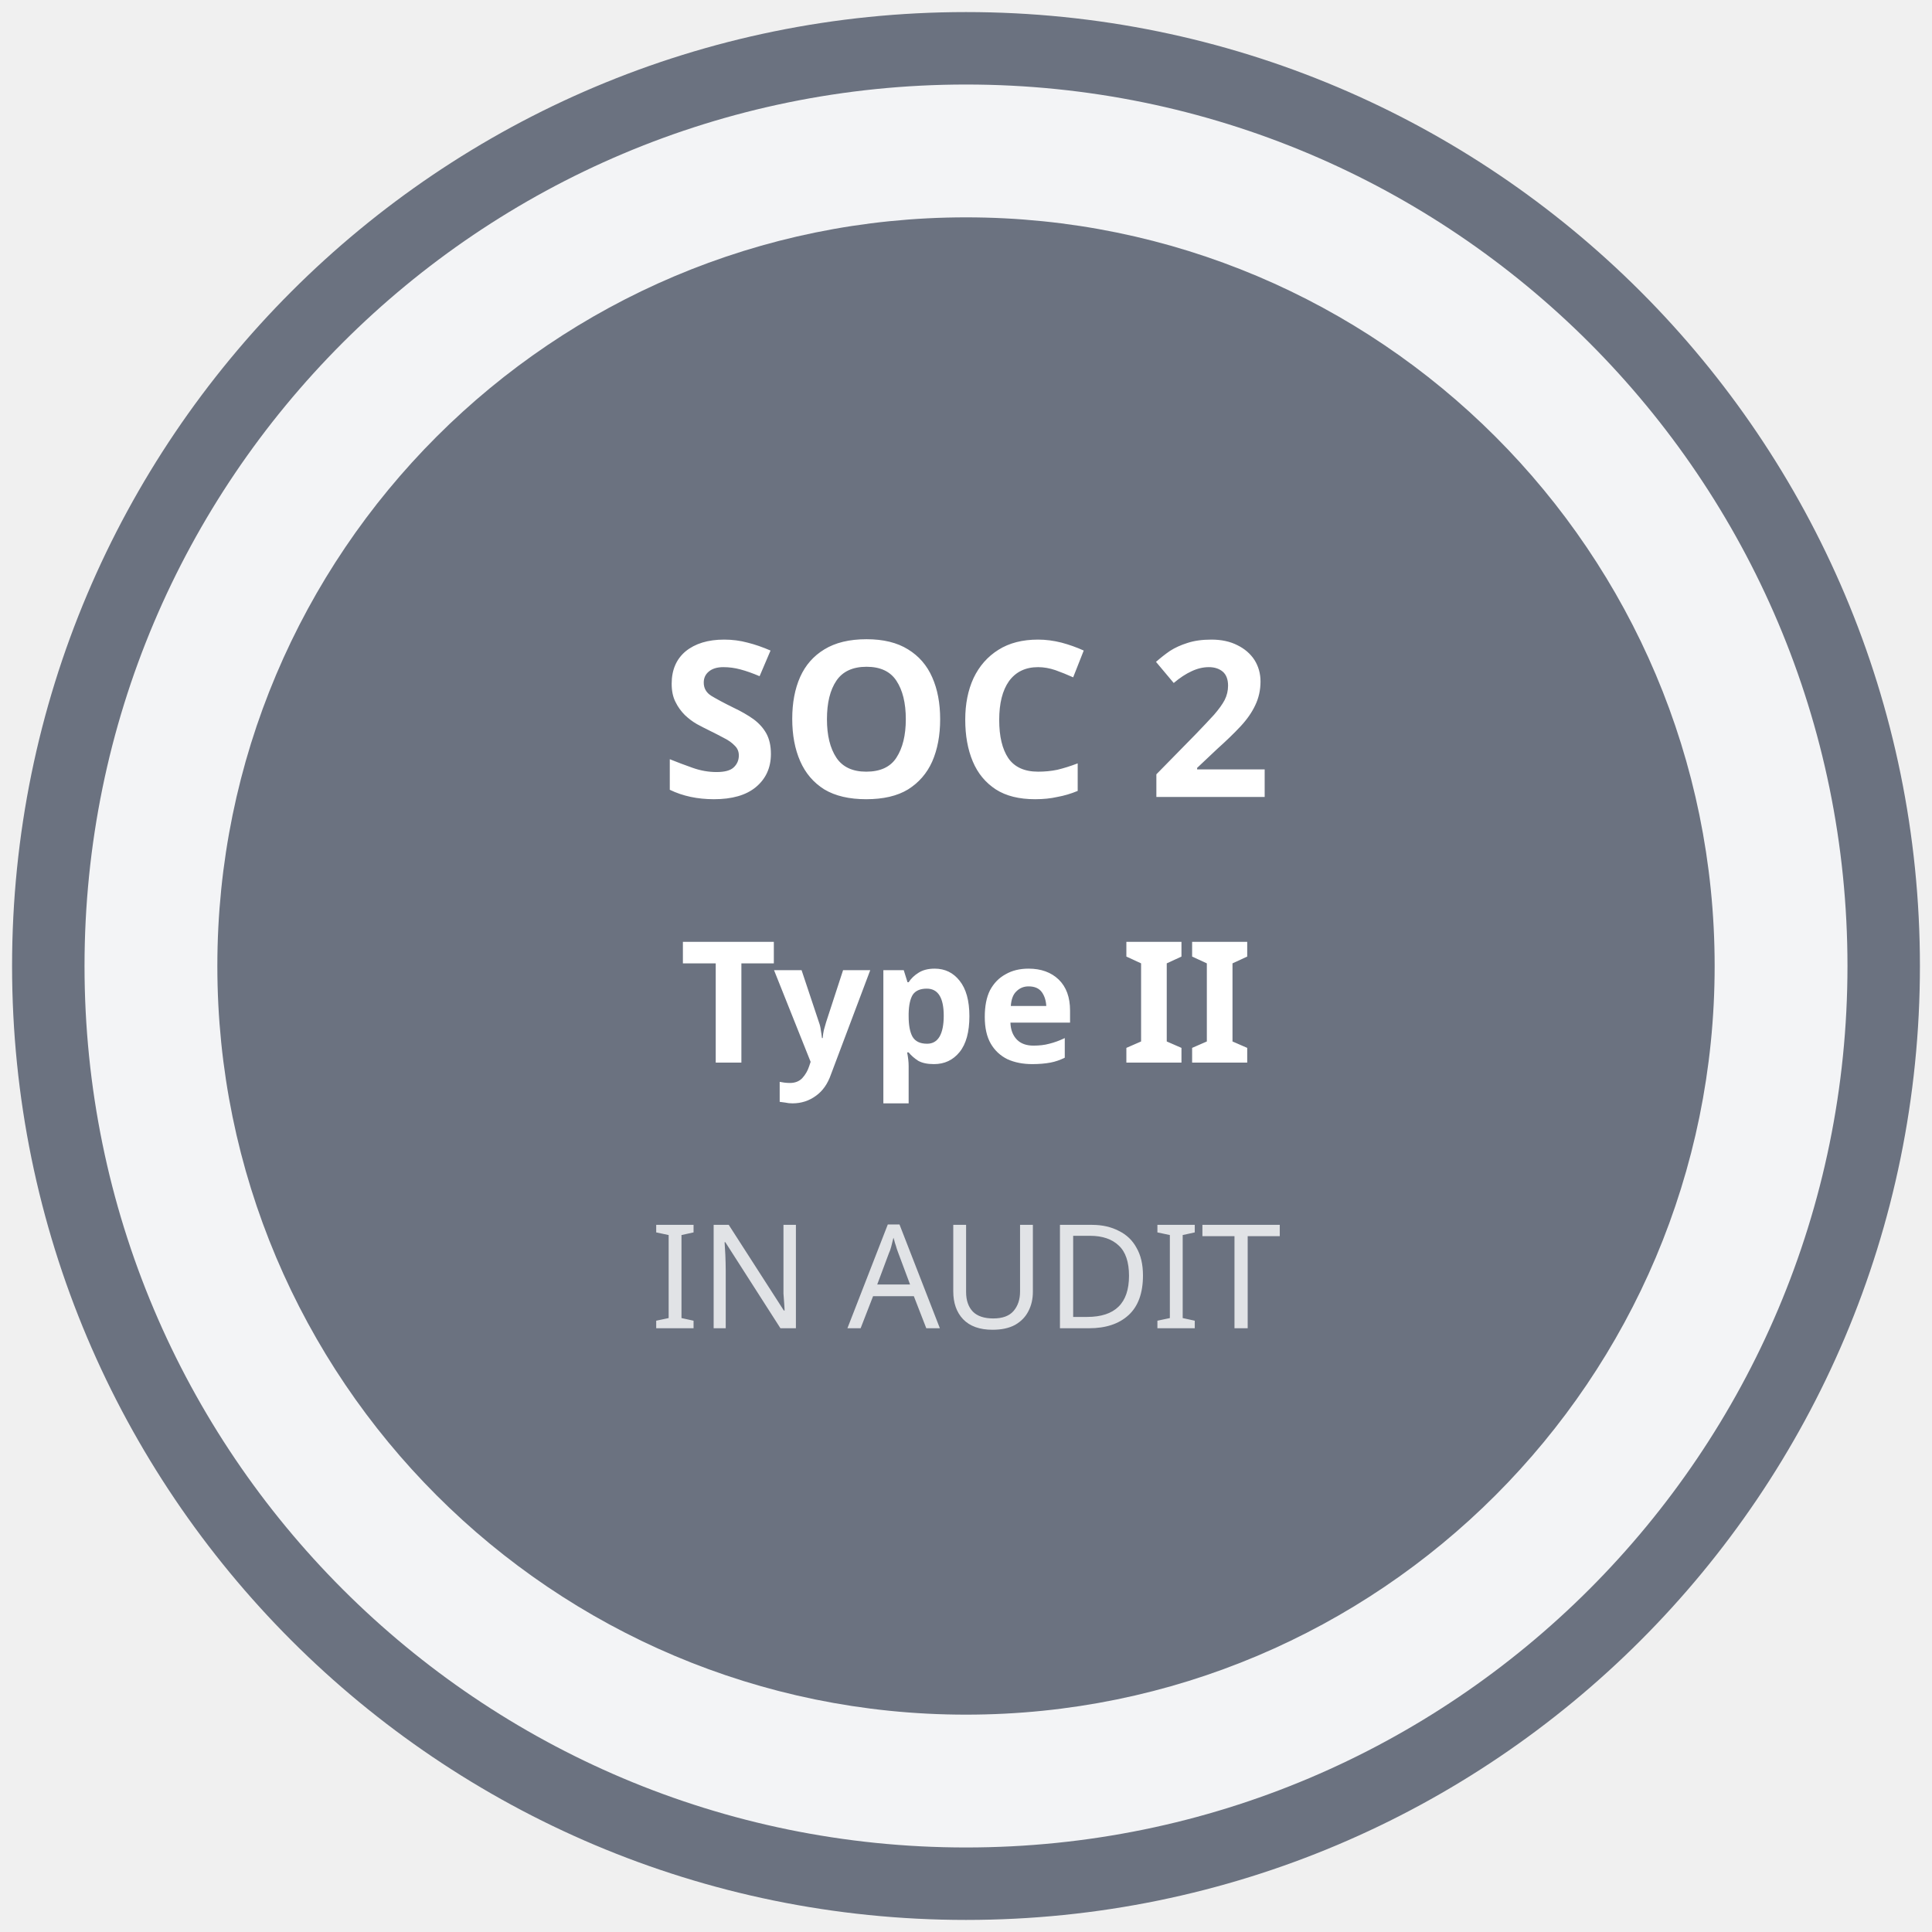
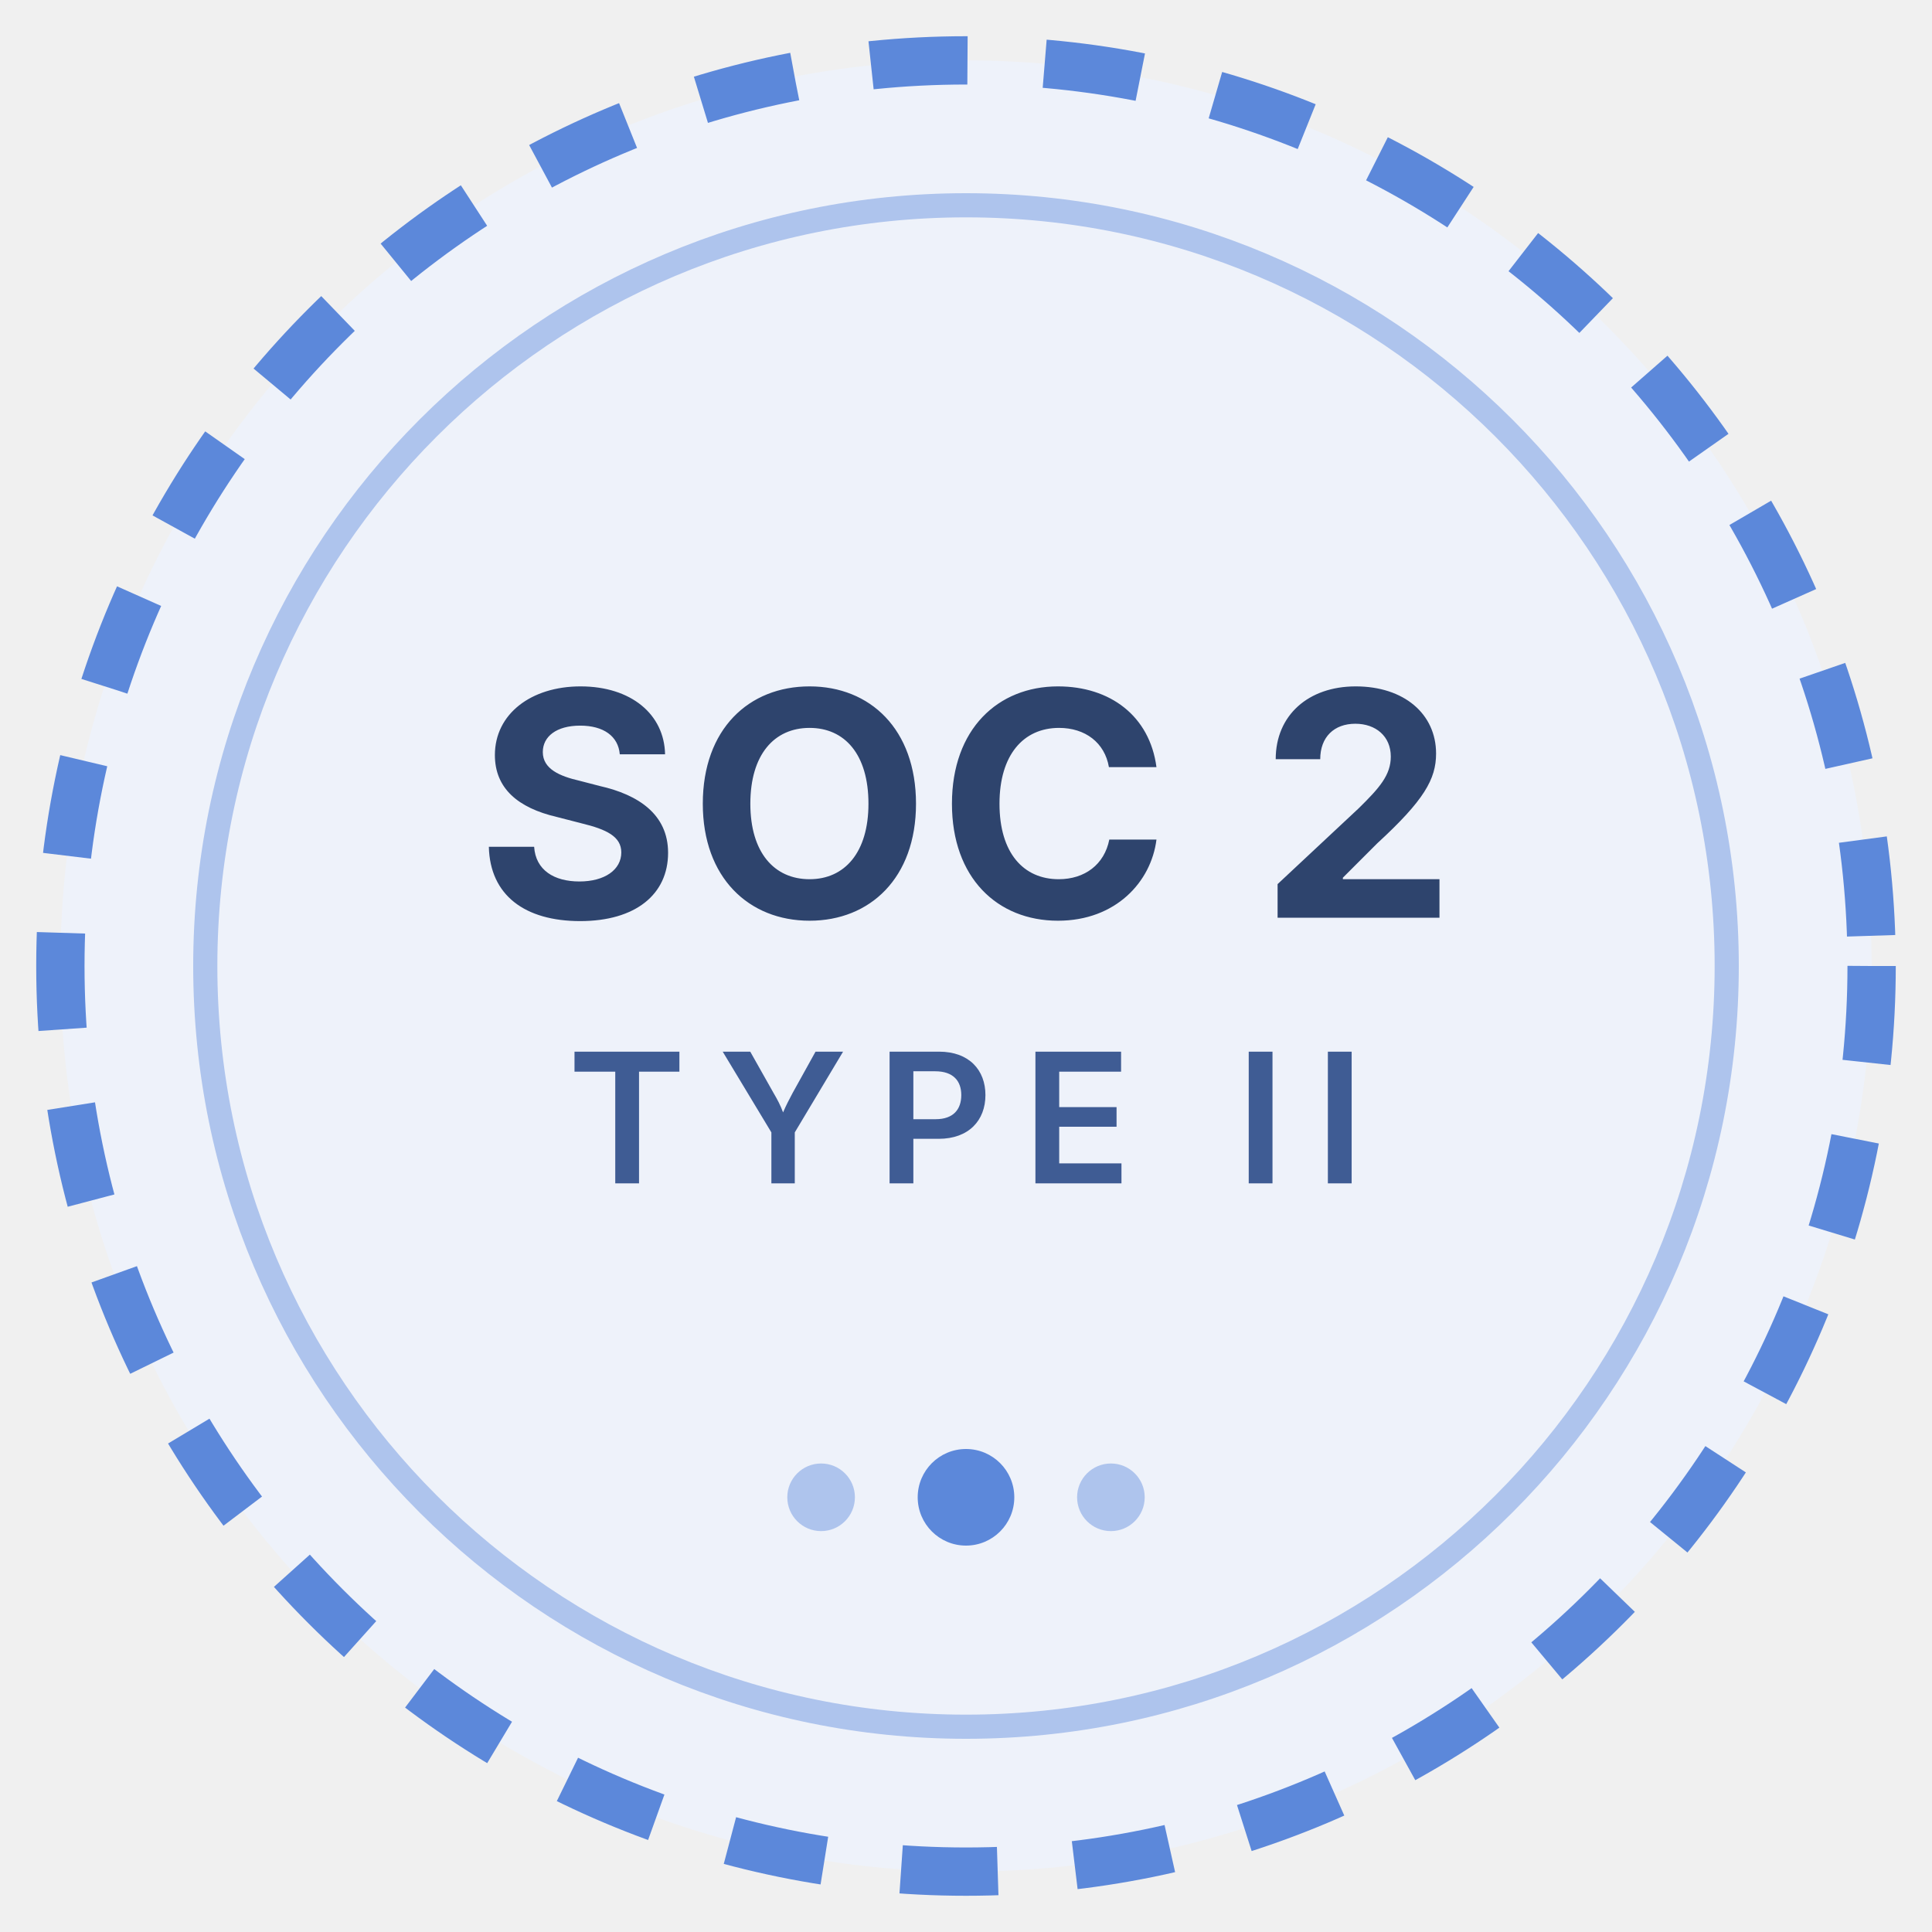
<svg xmlns="http://www.w3.org/2000/svg" viewBox="0 0 80 80" fill="none">
-   <circle cx="40" cy="40" r="38" stroke="#6B7280" stroke-width="3" fill="#F3F4F6" />
-   <circle cx="40" cy="40" r="30" stroke="#6B7280" stroke-width="2" fill="#6B7280" />
-   <text x="40" y="33" text-anchor="middle" font-family="system-ui, sans-serif" font-size="9" font-weight="700" fill="white">SOC 2</text>
-   <text x="40" y="44" text-anchor="middle" font-family="system-ui, sans-serif" font-size="7" font-weight="600" fill="white">Type II</text>
-   <text x="40" y="55" text-anchor="middle" font-family="system-ui, sans-serif" font-size="6" font-weight="500" fill="white" opacity="0.8">IN AUDIT</text>
+   <circle cx="40" cy="40" r="37.5" fill="#EEF2FA" stroke="#5C88DA" stroke-width="2" stroke-dasharray="4 3.2" />
+   <circle cx="40" cy="40" r="31.5" stroke="#AEC4ED" stroke-width="1" />
+   <text x="40" y="38" text-anchor="middle" font-family="-apple-system, BlinkMacSystemFont, 'Segoe UI', system-ui, sans-serif" font-size="13" font-weight="700" letter-spacing="0.3" fill="#2E446D">SOC 2</text>
+   <text x="40" y="49" text-anchor="middle" font-family="-apple-system, BlinkMacSystemFont, 'Segoe UI', system-ui, sans-serif" font-size="7.5" font-weight="600" letter-spacing="1.2" fill="#3F5C94">TYPE II</text>
+   <circle cx="40" cy="62" r="2" fill="#5C88DA" />
+   <circle cx="34" cy="62" r="1.4" fill="#AEC4ED" />
+   <circle cx="46" cy="62" r="1.4" fill="#AEC4ED" />
</svg>
